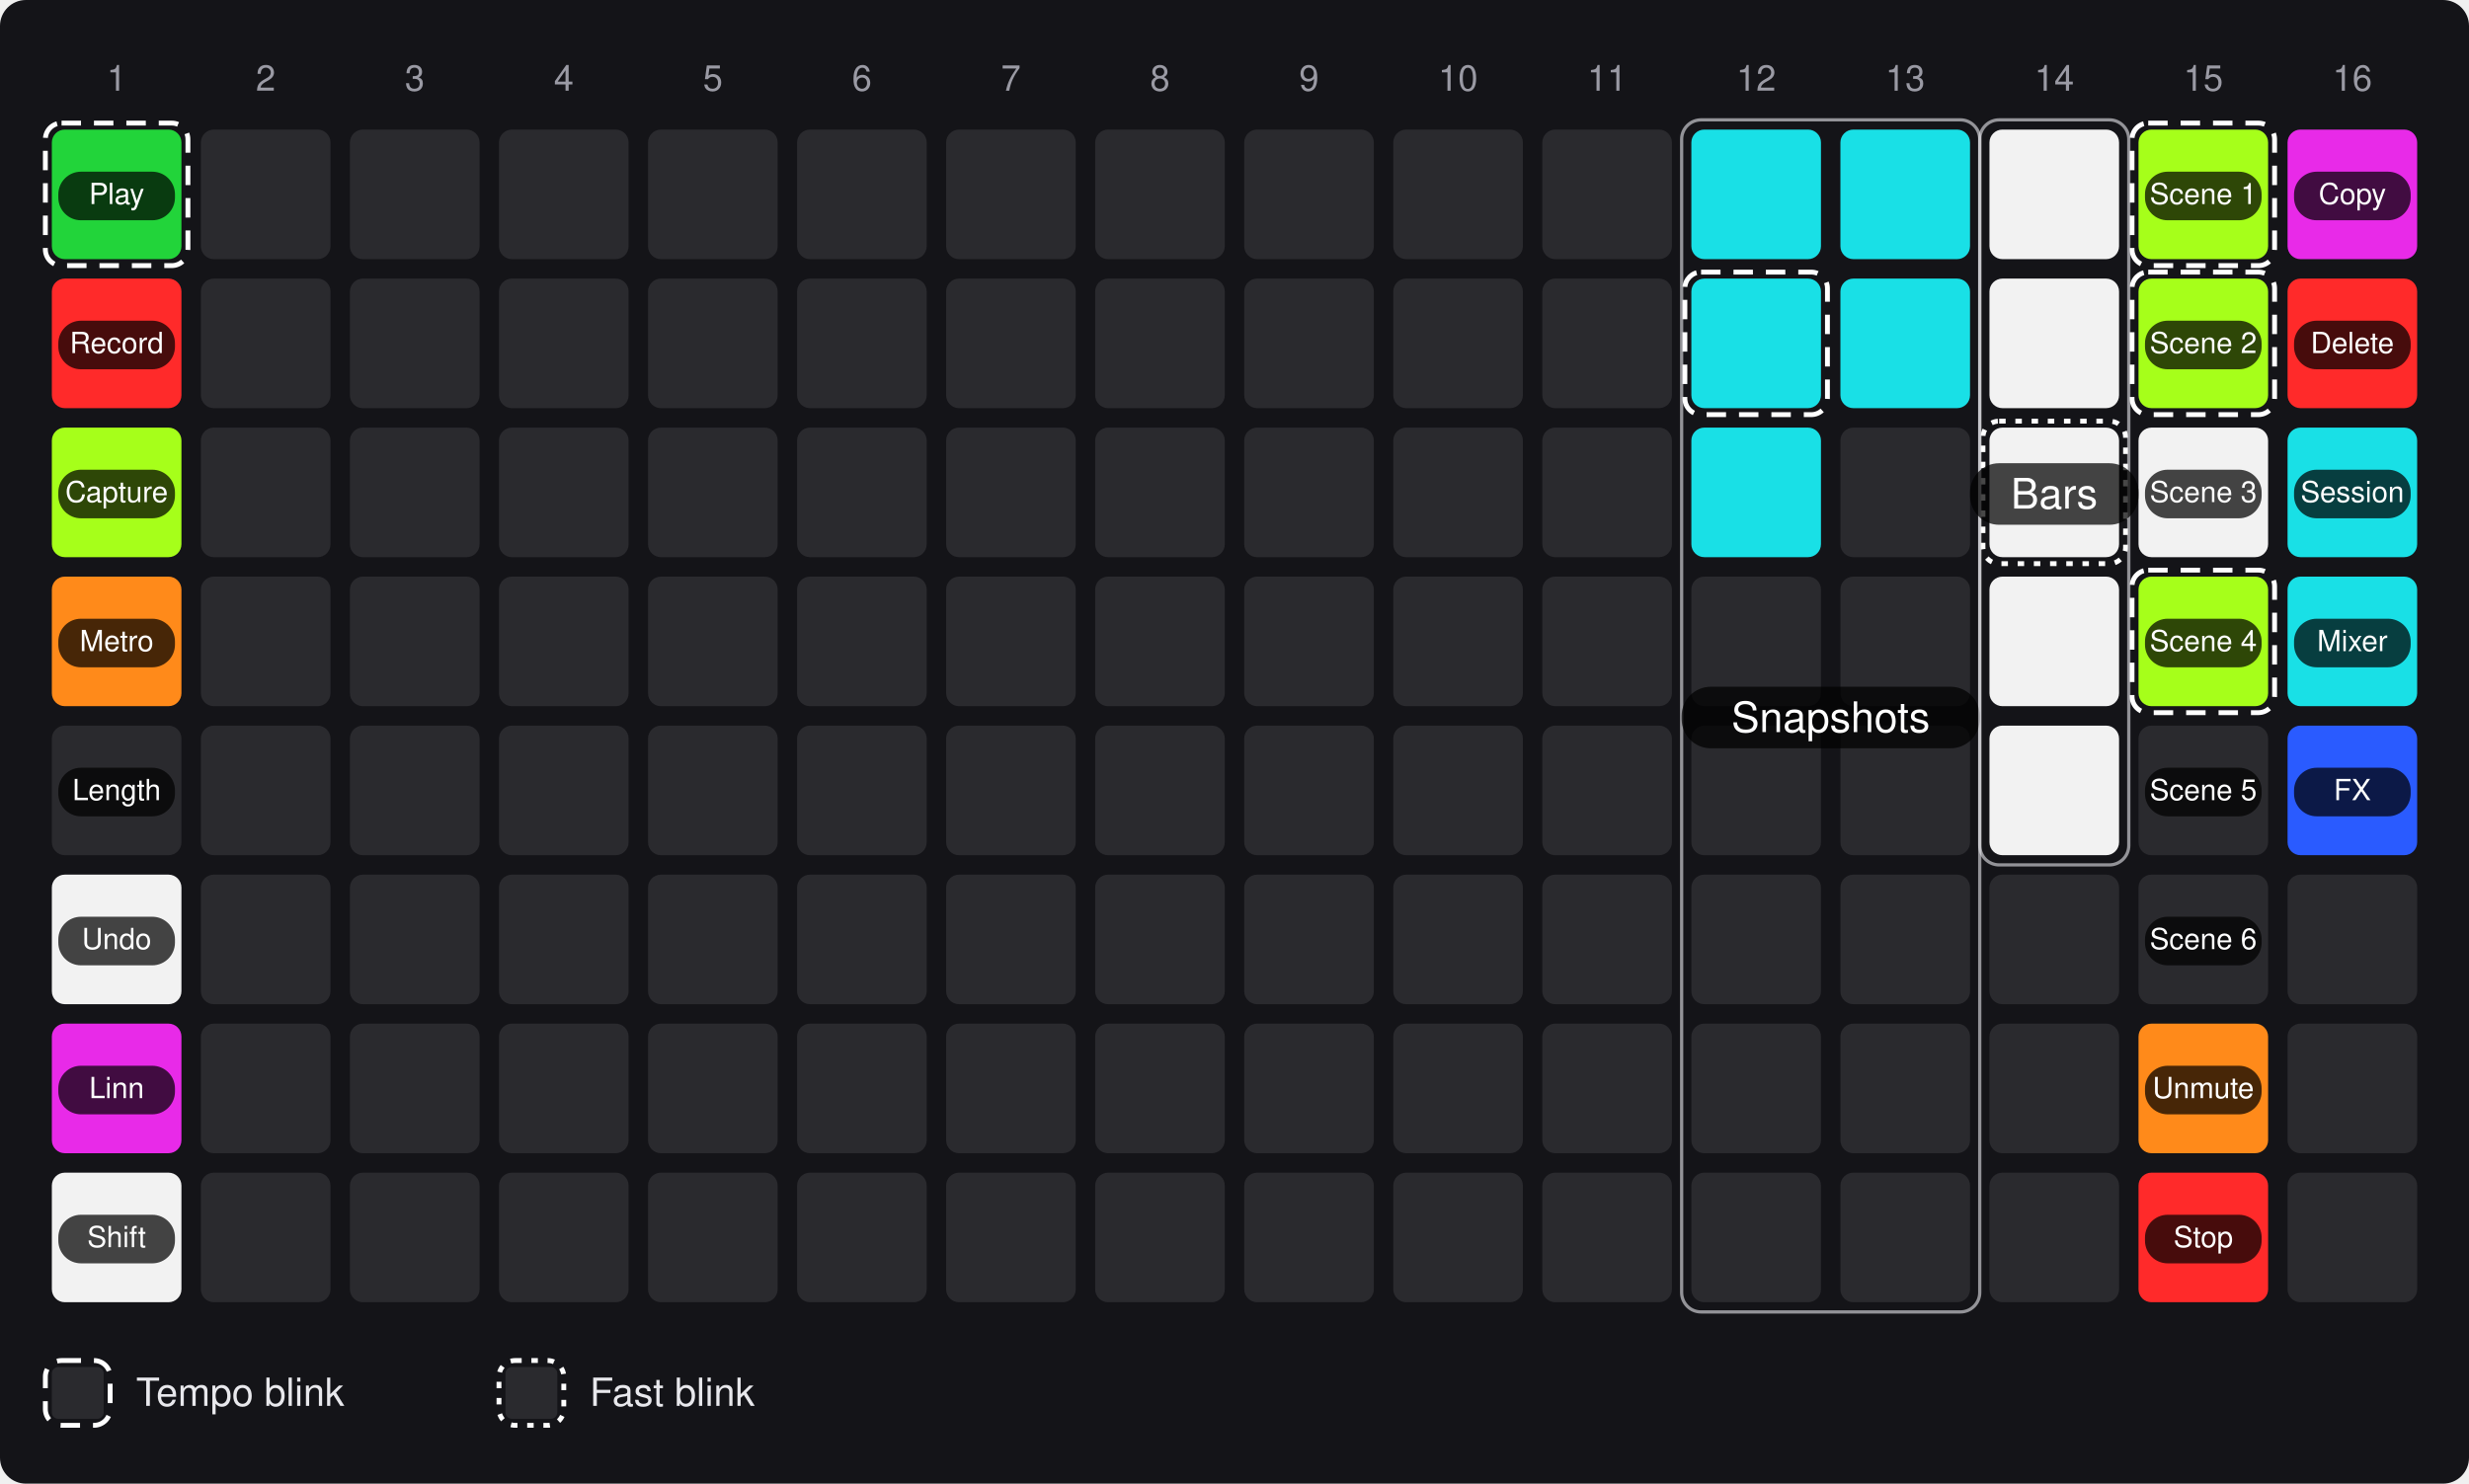
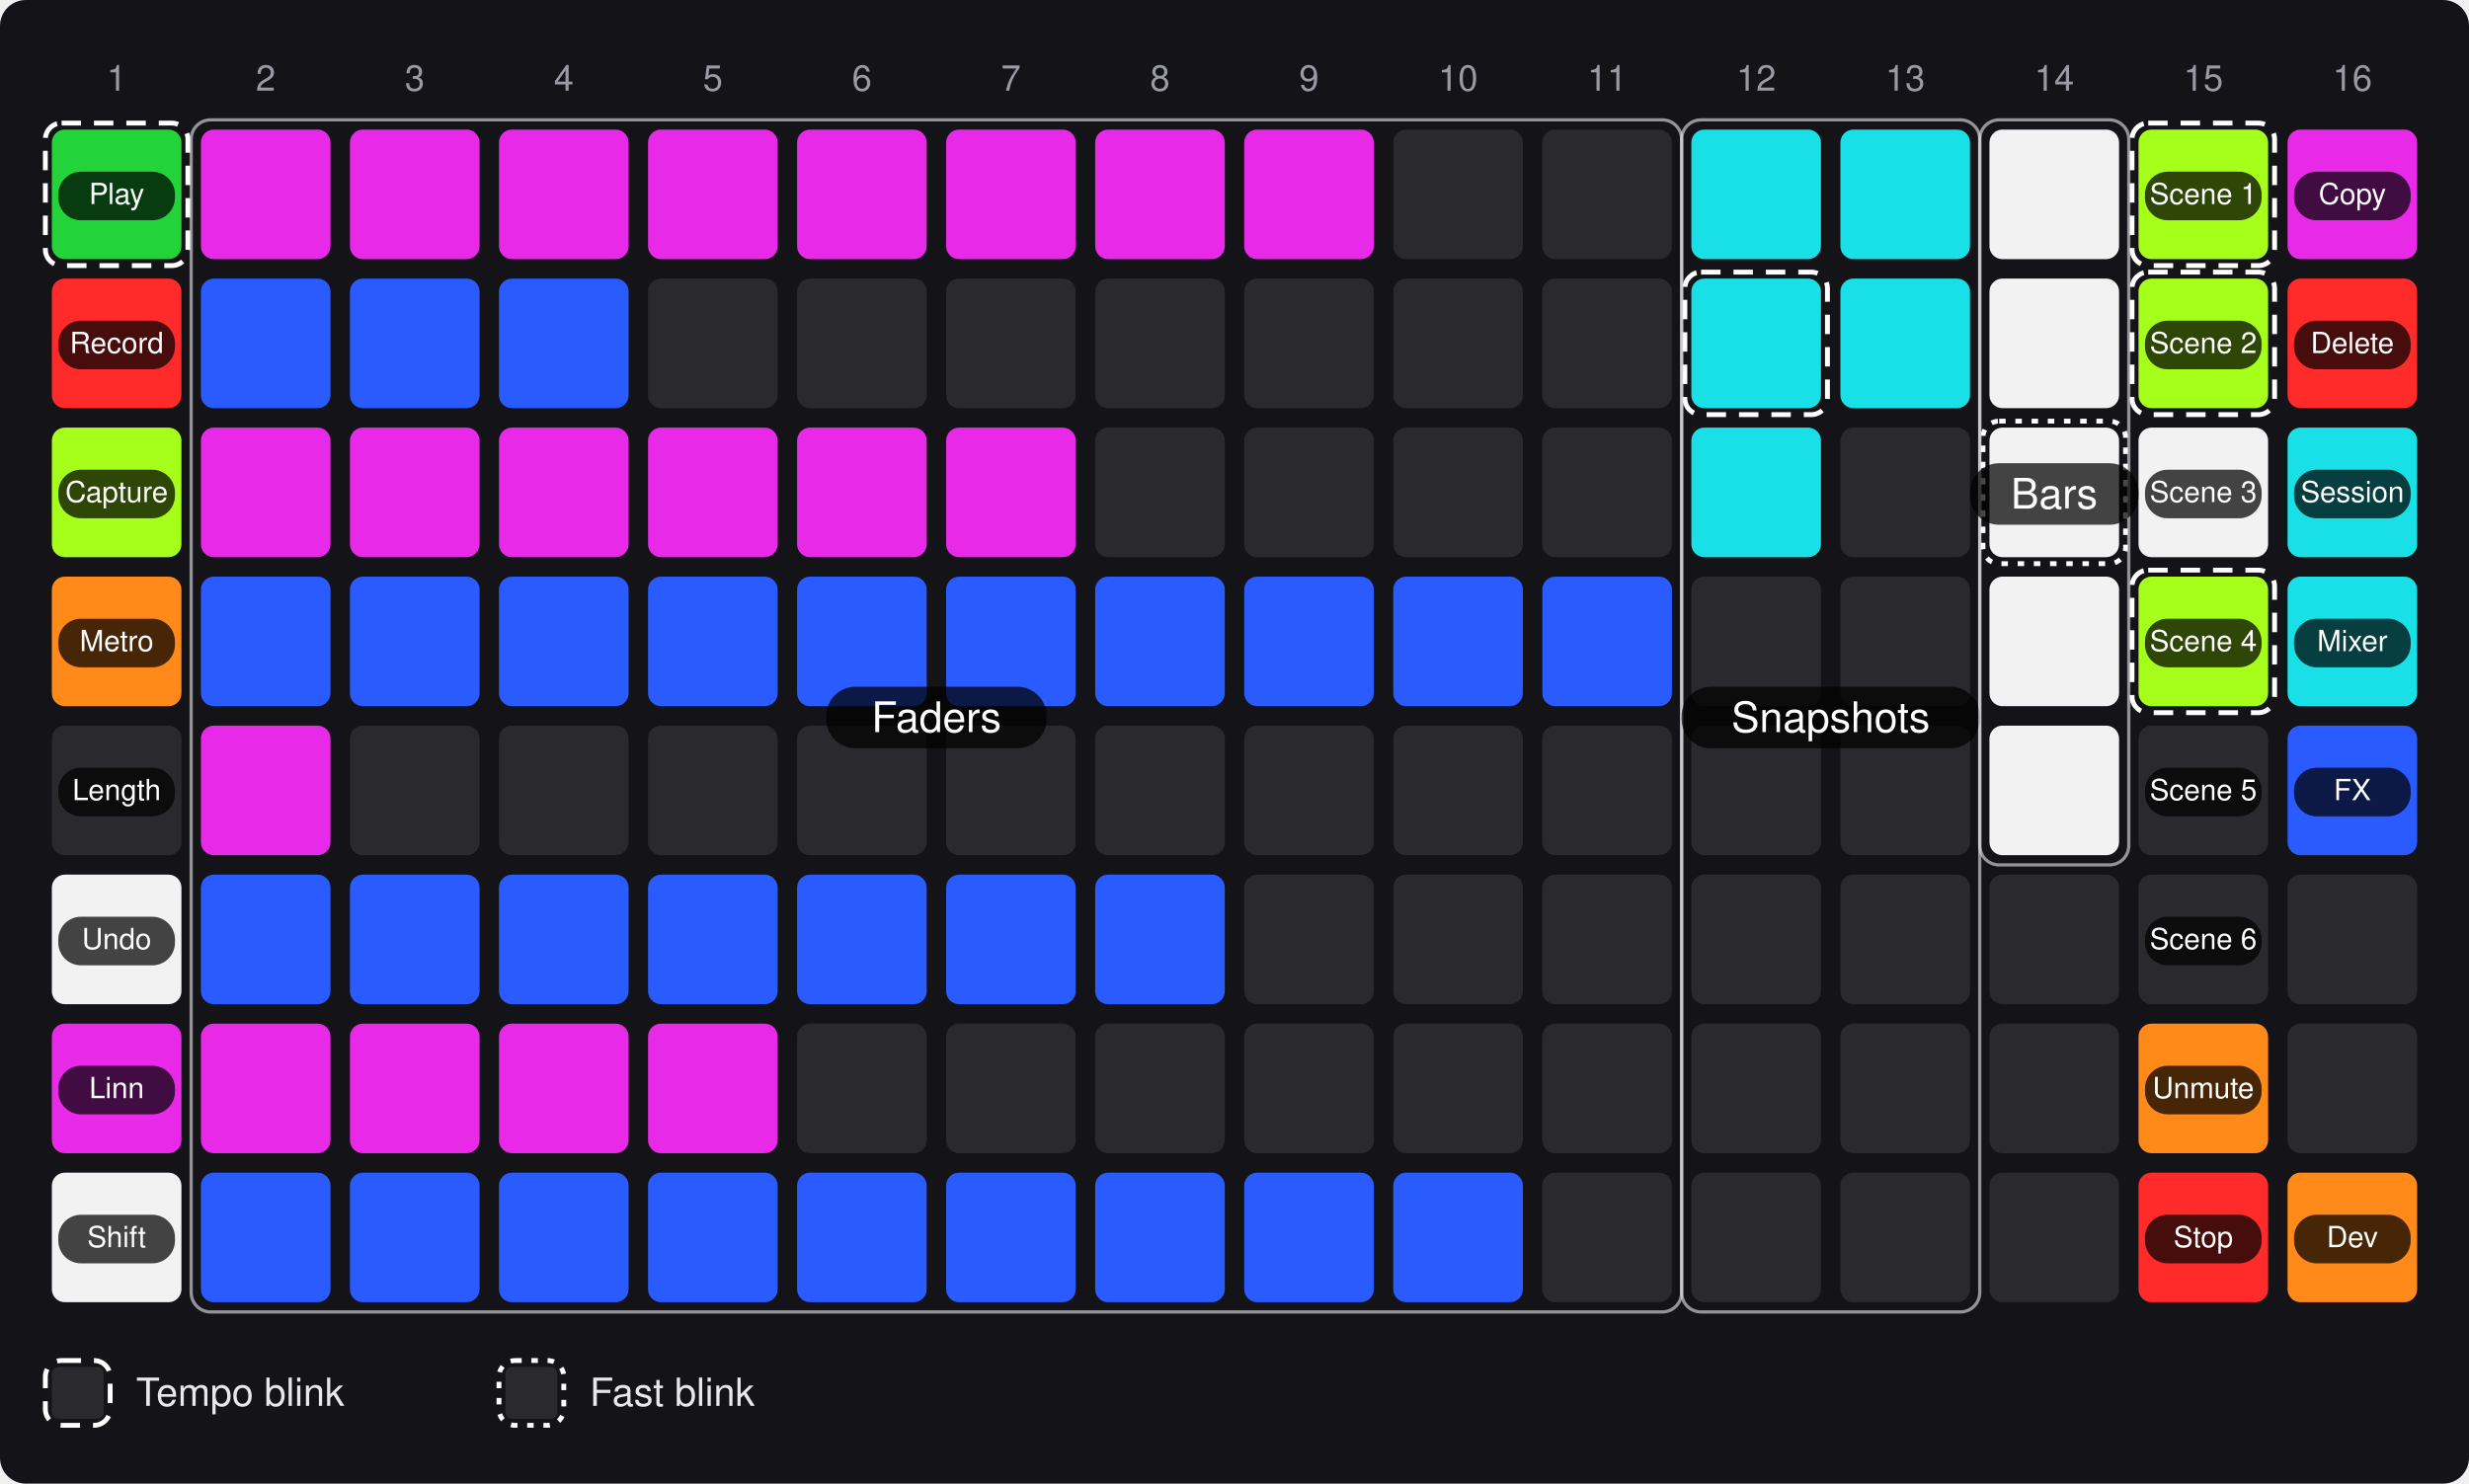
<svg xmlns="http://www.w3.org/2000/svg" width="762" height="458" viewBox="0 0 762 458" font-family="Helvetica, Arial, sans-serif">
  <rect x="0" y="0" width="762" height="458" rx="8" fill="#141418" />
  <text x="36" y="28" font-size="11" fill="#9a9aa4" text-anchor="middle">1</text>
  <text x="82" y="28" font-size="11" fill="#9a9aa4" text-anchor="middle">2</text>
  <text x="128" y="28" font-size="11" fill="#9a9aa4" text-anchor="middle">3</text>
  <text x="174" y="28" font-size="11" fill="#9a9aa4" text-anchor="middle">4</text>
  <text x="220" y="28" font-size="11" fill="#9a9aa4" text-anchor="middle">5</text>
  <text x="266" y="28" font-size="11" fill="#9a9aa4" text-anchor="middle">6</text>
  <text x="312" y="28" font-size="11" fill="#9a9aa4" text-anchor="middle">7</text>
  <text x="358" y="28" font-size="11" fill="#9a9aa4" text-anchor="middle">8</text>
  <text x="404" y="28" font-size="11" fill="#9a9aa4" text-anchor="middle">9</text>
  <text x="450" y="28" font-size="11" fill="#9a9aa4" text-anchor="middle">10</text>
  <text x="496" y="28" font-size="11" fill="#9a9aa4" text-anchor="middle">11</text>
  <text x="542" y="28" font-size="11" fill="#9a9aa4" text-anchor="middle">12</text>
  <text x="588" y="28" font-size="11" fill="#9a9aa4" text-anchor="middle">13</text>
  <text x="634" y="28" font-size="11" fill="#9a9aa4" text-anchor="middle">14</text>
  <text x="680" y="28" font-size="11" fill="#9a9aa4" text-anchor="middle">15</text>
  <text x="726" y="28" font-size="11" fill="#9a9aa4" text-anchor="middle">16</text>
  <rect x="16" y="40" width="40" height="40" rx="4" fill="#22d43a" />
  <rect x="14" y="38" width="44" height="44" rx="5" fill="none" stroke="#ffffff" stroke-width="1.5" stroke-dasharray="6 4" />
  <rect x="16" y="86" width="40" height="40" rx="4" fill="#ff2a2a" />
  <rect x="16" y="132" width="40" height="40" rx="4" fill="#a6ff1a" />
  <rect x="16" y="178" width="40" height="40" rx="4" fill="#ff8a1a" />
  <rect x="16" y="224" width="40" height="40" rx="4" fill="#2a2a2e" />
  <rect x="16" y="270" width="40" height="40" rx="4" fill="#f2f2f2" />
  <rect x="16" y="316" width="40" height="40" rx="4" fill="#e82ae8" />
  <rect x="16" y="362" width="40" height="40" rx="4" fill="#f2f2f2" />
-   <rect x="62" y="40" width="40" height="40" rx="4" fill="#2a2a2e" />
-   <rect x="62" y="86" width="40" height="40" rx="4" fill="#2a2a2e" />
-   <rect x="62" y="132" width="40" height="40" rx="4" fill="#2a2a2e" />
-   <rect x="62" y="178" width="40" height="40" rx="4" fill="#2a2a2e" />
-   <rect x="62" y="224" width="40" height="40" rx="4" fill="#2a2a2e" />
-   <rect x="62" y="270" width="40" height="40" rx="4" fill="#2a2a2e" />
-   <rect x="62" y="316" width="40" height="40" rx="4" fill="#2a2a2e" />
-   <rect x="62" y="362" width="40" height="40" rx="4" fill="#2a2a2e" />
-   <rect x="108" y="40" width="40" height="40" rx="4" fill="#2a2a2e" />
-   <rect x="108" y="86" width="40" height="40" rx="4" fill="#2a2a2e" />
-   <rect x="108" y="132" width="40" height="40" rx="4" fill="#2a2a2e" />
-   <rect x="108" y="178" width="40" height="40" rx="4" fill="#2a2a2e" />
+   <rect x="62" y="40" width="40" height="40" rx="4" fill="#e82ae8" />
+   <rect x="62" y="86" width="40" height="40" rx="4" fill="#2a5bff" />
+   <rect x="62" y="132" width="40" height="40" rx="4" fill="#e82ae8" />
+   <rect x="62" y="178" width="40" height="40" rx="4" fill="#2a5bff" />
+   <rect x="62" y="224" width="40" height="40" rx="4" fill="#e82ae8" />
+   <rect x="62" y="270" width="40" height="40" rx="4" fill="#2a5bff" />
+   <rect x="62" y="316" width="40" height="40" rx="4" fill="#e82ae8" />
+   <rect x="62" y="362" width="40" height="40" rx="4" fill="#2a5bff" />
+   <rect x="108" y="40" width="40" height="40" rx="4" fill="#e82ae8" />
+   <rect x="108" y="86" width="40" height="40" rx="4" fill="#2a5bff" />
+   <rect x="108" y="132" width="40" height="40" rx="4" fill="#e82ae8" />
+   <rect x="108" y="178" width="40" height="40" rx="4" fill="#2a5bff" />
  <rect x="108" y="224" width="40" height="40" rx="4" fill="#2a2a2e" />
-   <rect x="108" y="270" width="40" height="40" rx="4" fill="#2a2a2e" />
-   <rect x="108" y="316" width="40" height="40" rx="4" fill="#2a2a2e" />
-   <rect x="108" y="362" width="40" height="40" rx="4" fill="#2a2a2e" />
-   <rect x="154" y="40" width="40" height="40" rx="4" fill="#2a2a2e" />
-   <rect x="154" y="86" width="40" height="40" rx="4" fill="#2a2a2e" />
-   <rect x="154" y="132" width="40" height="40" rx="4" fill="#2a2a2e" />
-   <rect x="154" y="178" width="40" height="40" rx="4" fill="#2a2a2e" />
+   <rect x="108" y="270" width="40" height="40" rx="4" fill="#2a5bff" />
+   <rect x="108" y="316" width="40" height="40" rx="4" fill="#e82ae8" />
+   <rect x="108" y="362" width="40" height="40" rx="4" fill="#2a5bff" />
+   <rect x="154" y="40" width="40" height="40" rx="4" fill="#e82ae8" />
+   <rect x="154" y="86" width="40" height="40" rx="4" fill="#2a5bff" />
+   <rect x="154" y="132" width="40" height="40" rx="4" fill="#e82ae8" />
+   <rect x="154" y="178" width="40" height="40" rx="4" fill="#2a5bff" />
  <rect x="154" y="224" width="40" height="40" rx="4" fill="#2a2a2e" />
-   <rect x="154" y="270" width="40" height="40" rx="4" fill="#2a2a2e" />
-   <rect x="154" y="316" width="40" height="40" rx="4" fill="#2a2a2e" />
-   <rect x="154" y="362" width="40" height="40" rx="4" fill="#2a2a2e" />
-   <rect x="200" y="40" width="40" height="40" rx="4" fill="#2a2a2e" />
+   <rect x="154" y="270" width="40" height="40" rx="4" fill="#2a5bff" />
+   <rect x="154" y="316" width="40" height="40" rx="4" fill="#e82ae8" />
+   <rect x="154" y="362" width="40" height="40" rx="4" fill="#2a5bff" />
+   <rect x="200" y="40" width="40" height="40" rx="4" fill="#e82ae8" />
  <rect x="200" y="86" width="40" height="40" rx="4" fill="#2a2a2e" />
-   <rect x="200" y="132" width="40" height="40" rx="4" fill="#2a2a2e" />
-   <rect x="200" y="178" width="40" height="40" rx="4" fill="#2a2a2e" />
+   <rect x="200" y="132" width="40" height="40" rx="4" fill="#e82ae8" />
+   <rect x="200" y="178" width="40" height="40" rx="4" fill="#2a5bff" />
  <rect x="200" y="224" width="40" height="40" rx="4" fill="#2a2a2e" />
-   <rect x="200" y="270" width="40" height="40" rx="4" fill="#2a2a2e" />
-   <rect x="200" y="316" width="40" height="40" rx="4" fill="#2a2a2e" />
-   <rect x="200" y="362" width="40" height="40" rx="4" fill="#2a2a2e" />
-   <rect x="246" y="40" width="40" height="40" rx="4" fill="#2a2a2e" />
+   <rect x="200" y="270" width="40" height="40" rx="4" fill="#2a5bff" />
+   <rect x="200" y="316" width="40" height="40" rx="4" fill="#e82ae8" />
+   <rect x="200" y="362" width="40" height="40" rx="4" fill="#2a5bff" />
+   <rect x="246" y="40" width="40" height="40" rx="4" fill="#e82ae8" />
  <rect x="246" y="86" width="40" height="40" rx="4" fill="#2a2a2e" />
-   <rect x="246" y="132" width="40" height="40" rx="4" fill="#2a2a2e" />
-   <rect x="246" y="178" width="40" height="40" rx="4" fill="#2a2a2e" />
+   <rect x="246" y="132" width="40" height="40" rx="4" fill="#e82ae8" />
+   <rect x="246" y="178" width="40" height="40" rx="4" fill="#2a5bff" />
  <rect x="246" y="224" width="40" height="40" rx="4" fill="#2a2a2e" />
-   <rect x="246" y="270" width="40" height="40" rx="4" fill="#2a2a2e" />
+   <rect x="246" y="270" width="40" height="40" rx="4" fill="#2a5bff" />
  <rect x="246" y="316" width="40" height="40" rx="4" fill="#2a2a2e" />
-   <rect x="246" y="362" width="40" height="40" rx="4" fill="#2a2a2e" />
-   <rect x="292" y="40" width="40" height="40" rx="4" fill="#2a2a2e" />
+   <rect x="246" y="362" width="40" height="40" rx="4" fill="#2a5bff" />
+   <rect x="292" y="40" width="40" height="40" rx="4" fill="#e82ae8" />
  <rect x="292" y="86" width="40" height="40" rx="4" fill="#2a2a2e" />
-   <rect x="292" y="132" width="40" height="40" rx="4" fill="#2a2a2e" />
-   <rect x="292" y="178" width="40" height="40" rx="4" fill="#2a2a2e" />
+   <rect x="292" y="132" width="40" height="40" rx="4" fill="#e82ae8" />
+   <rect x="292" y="178" width="40" height="40" rx="4" fill="#2a5bff" />
  <rect x="292" y="224" width="40" height="40" rx="4" fill="#2a2a2e" />
-   <rect x="292" y="270" width="40" height="40" rx="4" fill="#2a2a2e" />
+   <rect x="292" y="270" width="40" height="40" rx="4" fill="#2a5bff" />
  <rect x="292" y="316" width="40" height="40" rx="4" fill="#2a2a2e" />
-   <rect x="292" y="362" width="40" height="40" rx="4" fill="#2a2a2e" />
-   <rect x="338" y="40" width="40" height="40" rx="4" fill="#2a2a2e" />
+   <rect x="292" y="362" width="40" height="40" rx="4" fill="#2a5bff" />
+   <rect x="338" y="40" width="40" height="40" rx="4" fill="#e82ae8" />
  <rect x="338" y="86" width="40" height="40" rx="4" fill="#2a2a2e" />
  <rect x="338" y="132" width="40" height="40" rx="4" fill="#2a2a2e" />
-   <rect x="338" y="178" width="40" height="40" rx="4" fill="#2a2a2e" />
+   <rect x="338" y="178" width="40" height="40" rx="4" fill="#2a5bff" />
  <rect x="338" y="224" width="40" height="40" rx="4" fill="#2a2a2e" />
-   <rect x="338" y="270" width="40" height="40" rx="4" fill="#2a2a2e" />
+   <rect x="338" y="270" width="40" height="40" rx="4" fill="#2a5bff" />
  <rect x="338" y="316" width="40" height="40" rx="4" fill="#2a2a2e" />
-   <rect x="338" y="362" width="40" height="40" rx="4" fill="#2a2a2e" />
-   <rect x="384" y="40" width="40" height="40" rx="4" fill="#2a2a2e" />
+   <rect x="338" y="362" width="40" height="40" rx="4" fill="#2a5bff" />
+   <rect x="384" y="40" width="40" height="40" rx="4" fill="#e82ae8" />
  <rect x="384" y="86" width="40" height="40" rx="4" fill="#2a2a2e" />
  <rect x="384" y="132" width="40" height="40" rx="4" fill="#2a2a2e" />
-   <rect x="384" y="178" width="40" height="40" rx="4" fill="#2a2a2e" />
+   <rect x="384" y="178" width="40" height="40" rx="4" fill="#2a5bff" />
  <rect x="384" y="224" width="40" height="40" rx="4" fill="#2a2a2e" />
  <rect x="384" y="270" width="40" height="40" rx="4" fill="#2a2a2e" />
  <rect x="384" y="316" width="40" height="40" rx="4" fill="#2a2a2e" />
-   <rect x="384" y="362" width="40" height="40" rx="4" fill="#2a2a2e" />
+   <rect x="384" y="362" width="40" height="40" rx="4" fill="#2a5bff" />
  <rect x="430" y="40" width="40" height="40" rx="4" fill="#2a2a2e" />
  <rect x="430" y="86" width="40" height="40" rx="4" fill="#2a2a2e" />
  <rect x="430" y="132" width="40" height="40" rx="4" fill="#2a2a2e" />
-   <rect x="430" y="178" width="40" height="40" rx="4" fill="#2a2a2e" />
+   <rect x="430" y="178" width="40" height="40" rx="4" fill="#2a5bff" />
  <rect x="430" y="224" width="40" height="40" rx="4" fill="#2a2a2e" />
  <rect x="430" y="270" width="40" height="40" rx="4" fill="#2a2a2e" />
  <rect x="430" y="316" width="40" height="40" rx="4" fill="#2a2a2e" />
-   <rect x="430" y="362" width="40" height="40" rx="4" fill="#2a2a2e" />
+   <rect x="430" y="362" width="40" height="40" rx="4" fill="#2a5bff" />
  <rect x="476" y="40" width="40" height="40" rx="4" fill="#2a2a2e" />
  <rect x="476" y="86" width="40" height="40" rx="4" fill="#2a2a2e" />
  <rect x="476" y="132" width="40" height="40" rx="4" fill="#2a2a2e" />
-   <rect x="476" y="178" width="40" height="40" rx="4" fill="#2a2a2e" />
+   <rect x="476" y="178" width="40" height="40" rx="4" fill="#2a5bff" />
  <rect x="476" y="224" width="40" height="40" rx="4" fill="#2a2a2e" />
  <rect x="476" y="270" width="40" height="40" rx="4" fill="#2a2a2e" />
  <rect x="476" y="316" width="40" height="40" rx="4" fill="#2a2a2e" />
  <rect x="476" y="362" width="40" height="40" rx="4" fill="#2a2a2e" />
  <rect x="522" y="40" width="40" height="40" rx="4" fill="#19e0e6" />
  <rect x="522" y="86" width="40" height="40" rx="4" fill="#19e0e6" />
  <rect x="520" y="84" width="44" height="44" rx="5" fill="none" stroke="#ffffff" stroke-width="1.5" stroke-dasharray="6 4" />
  <rect x="522" y="132" width="40" height="40" rx="4" fill="#19e0e6" />
  <rect x="522" y="178" width="40" height="40" rx="4" fill="#2a2a2e" />
  <rect x="522" y="224" width="40" height="40" rx="4" fill="#2a2a2e" />
  <rect x="522" y="270" width="40" height="40" rx="4" fill="#2a2a2e" />
  <rect x="522" y="316" width="40" height="40" rx="4" fill="#2a2a2e" />
  <rect x="522" y="362" width="40" height="40" rx="4" fill="#2a2a2e" />
  <rect x="568" y="40" width="40" height="40" rx="4" fill="#19e0e6" />
  <rect x="568" y="86" width="40" height="40" rx="4" fill="#19e0e6" />
  <rect x="568" y="132" width="40" height="40" rx="4" fill="#2a2a2e" />
  <rect x="568" y="178" width="40" height="40" rx="4" fill="#2a2a2e" />
  <rect x="568" y="224" width="40" height="40" rx="4" fill="#2a2a2e" />
  <rect x="568" y="270" width="40" height="40" rx="4" fill="#2a2a2e" />
  <rect x="568" y="316" width="40" height="40" rx="4" fill="#2a2a2e" />
  <rect x="568" y="362" width="40" height="40" rx="4" fill="#2a2a2e" />
  <rect x="614" y="40" width="40" height="40" rx="4" fill="#f2f2f2" />
  <rect x="614" y="86" width="40" height="40" rx="4" fill="#f2f2f2" />
  <rect x="614" y="132" width="40" height="40" rx="4" fill="#f2f2f2" />
  <rect x="612" y="130" width="44" height="44" rx="5" fill="none" stroke="#ffffff" stroke-width="1.5" stroke-dasharray="2 3" />
  <rect x="614" y="178" width="40" height="40" rx="4" fill="#f2f2f2" />
  <rect x="614" y="224" width="40" height="40" rx="4" fill="#f2f2f2" />
  <rect x="614" y="270" width="40" height="40" rx="4" fill="#2a2a2e" />
  <rect x="614" y="316" width="40" height="40" rx="4" fill="#2a2a2e" />
  <rect x="614" y="362" width="40" height="40" rx="4" fill="#2a2a2e" />
  <rect x="660" y="40" width="40" height="40" rx="4" fill="#a6ff1a" />
  <rect x="658" y="38" width="44" height="44" rx="5" fill="none" stroke="#ffffff" stroke-width="1.5" stroke-dasharray="6 4" />
  <rect x="660" y="86" width="40" height="40" rx="4" fill="#a6ff1a" />
  <rect x="658" y="84" width="44" height="44" rx="5" fill="none" stroke="#ffffff" stroke-width="1.5" stroke-dasharray="6 4" />
  <rect x="660" y="132" width="40" height="40" rx="4" fill="#f2f2f2" />
  <rect x="660" y="178" width="40" height="40" rx="4" fill="#a6ff1a" />
  <rect x="658" y="176" width="44" height="44" rx="5" fill="none" stroke="#ffffff" stroke-width="1.5" stroke-dasharray="6 4" />
  <rect x="660" y="224" width="40" height="40" rx="4" fill="#2a2a2e" />
  <rect x="660" y="270" width="40" height="40" rx="4" fill="#2a2a2e" />
  <rect x="660" y="316" width="40" height="40" rx="4" fill="#ff8a1a" />
  <rect x="660" y="362" width="40" height="40" rx="4" fill="#ff2a2a" />
  <rect x="706" y="40" width="40" height="40" rx="4" fill="#e82ae8" />
  <rect x="706" y="86" width="40" height="40" rx="4" fill="#ff2a2a" />
  <rect x="706" y="132" width="40" height="40" rx="4" fill="#19e0e6" />
  <rect x="706" y="178" width="40" height="40" rx="4" fill="#19e0e6" />
  <rect x="706" y="224" width="40" height="40" rx="4" fill="#2a5bff" />
  <rect x="706" y="270" width="40" height="40" rx="4" fill="#2a2a2e" />
  <rect x="706" y="316" width="40" height="40" rx="4" fill="#2a2a2e" />
-   <rect x="706" y="362" width="40" height="40" rx="4" fill="#2a2a2e" />
+   <rect x="706" y="362" width="40" height="40" rx="4" fill="#ff8a1a" />
  <rect x="18" y="53" width="36" height="15" rx="7" fill="#000000" fill-opacity="0.72" />
  <text x="36" y="63" font-size="9" fill="#ffffff" text-anchor="middle">Play</text>
  <rect x="18" y="99" width="36" height="15" rx="7" fill="#000000" fill-opacity="0.72" />
  <text x="36" y="109" font-size="9" fill="#ffffff" text-anchor="middle">Record</text>
  <rect x="18" y="145" width="36" height="15" rx="7" fill="#000000" fill-opacity="0.72" />
  <text x="36" y="155" font-size="9" fill="#ffffff" text-anchor="middle">Capture</text>
  <rect x="18" y="191" width="36" height="15" rx="7" fill="#000000" fill-opacity="0.72" />
  <text x="36" y="201" font-size="9" fill="#ffffff" text-anchor="middle">Metro</text>
  <rect x="18" y="237" width="36" height="15" rx="7" fill="#000000" fill-opacity="0.72" />
  <text x="36" y="247" font-size="9" fill="#ffffff" text-anchor="middle">Length</text>
  <rect x="18" y="283" width="36" height="15" rx="7" fill="#000000" fill-opacity="0.72" />
  <text x="36" y="293" font-size="9" fill="#ffffff" text-anchor="middle">Undo</text>
  <rect x="18" y="329" width="36" height="15" rx="7" fill="#000000" fill-opacity="0.72" />
  <text x="36" y="339" font-size="9" fill="#ffffff" text-anchor="middle">Linn</text>
  <rect x="18" y="375" width="36" height="15" rx="7" fill="#000000" fill-opacity="0.72" />
  <text x="36" y="385" font-size="9" fill="#ffffff" text-anchor="middle">Shift</text>
  <rect x="662" y="53" width="36" height="15" rx="7" fill="#000000" fill-opacity="0.72" />
  <text x="680" y="63" font-size="9" fill="#ffffff" text-anchor="middle">Scene 1</text>
  <rect x="662" y="99" width="36" height="15" rx="7" fill="#000000" fill-opacity="0.72" />
  <text x="680" y="109" font-size="9" fill="#ffffff" text-anchor="middle">Scene 2</text>
  <rect x="662" y="145" width="36" height="15" rx="7" fill="#000000" fill-opacity="0.72" />
  <text x="680" y="155" font-size="9" fill="#ffffff" text-anchor="middle">Scene 3</text>
  <rect x="662" y="191" width="36" height="15" rx="7" fill="#000000" fill-opacity="0.72" />
  <text x="680" y="201" font-size="9" fill="#ffffff" text-anchor="middle">Scene 4</text>
  <rect x="662" y="237" width="36" height="15" rx="7" fill="#000000" fill-opacity="0.72" />
  <text x="680" y="247" font-size="9" fill="#ffffff" text-anchor="middle">Scene 5</text>
  <rect x="662" y="283" width="36" height="15" rx="7" fill="#000000" fill-opacity="0.72" />
  <text x="680" y="293" font-size="9" fill="#ffffff" text-anchor="middle">Scene 6</text>
  <rect x="662" y="329" width="36" height="15" rx="7" fill="#000000" fill-opacity="0.72" />
  <text x="680" y="339" font-size="9" fill="#ffffff" text-anchor="middle">Unmute</text>
  <rect x="662" y="375" width="36" height="15" rx="7" fill="#000000" fill-opacity="0.72" />
  <text x="680" y="385" font-size="9" fill="#ffffff" text-anchor="middle">Stop</text>
  <rect x="708" y="53" width="36" height="15" rx="7" fill="#000000" fill-opacity="0.72" />
  <text x="726" y="63" font-size="9" fill="#ffffff" text-anchor="middle">Copy</text>
  <rect x="708" y="99" width="36" height="15" rx="7" fill="#000000" fill-opacity="0.72" />
  <text x="726" y="109" font-size="9" fill="#ffffff" text-anchor="middle">Delete</text>
  <rect x="708" y="145" width="36" height="15" rx="7" fill="#000000" fill-opacity="0.72" />
  <text x="726" y="155" font-size="9" fill="#ffffff" text-anchor="middle">Session</text>
  <rect x="708" y="191" width="36" height="15" rx="7" fill="#000000" fill-opacity="0.72" />
  <text x="726" y="201" font-size="9" fill="#ffffff" text-anchor="middle">Mixer</text>
  <rect x="708" y="237" width="36" height="15" rx="7" fill="#000000" fill-opacity="0.72" />
  <text x="726" y="247" font-size="9" fill="#ffffff" text-anchor="middle">FX</text>
+   <rect x="708" y="375" width="36" height="15" rx="7" fill="#000000" fill-opacity="0.72" />
+   <text x="726" y="385" font-size="9" fill="#ffffff" text-anchor="middle">Dev</text>
+   <rect x="59" y="37" width="460" height="368" rx="6" fill="none" stroke="#e8e8ec" stroke-width="1" stroke-opacity="0.6" />
+   <rect x="255" y="212" width="68" height="19" rx="9" fill="#000000" fill-opacity="0.72" />
+   <text x="289" y="226" font-size="13" fill="#ffffff" text-anchor="middle">Faders</text>
  <rect x="519" y="37" width="92" height="368" rx="6" fill="none" stroke="#e8e8ec" stroke-width="1" stroke-opacity="0.6" />
  <rect x="519" y="212" width="92" height="19" rx="9" fill="#000000" fill-opacity="0.72" />
  <text x="565" y="226" font-size="13" fill="#ffffff" text-anchor="middle">Snapshots</text>
  <rect x="611" y="37" width="46" height="230" rx="6" fill="none" stroke="#e8e8ec" stroke-width="1" stroke-opacity="0.6" />
  <rect x="608" y="143" width="52" height="19" rx="9" fill="#000000" fill-opacity="0.72" />
  <text x="634" y="157" font-size="13" fill="#ffffff" text-anchor="middle">Bars</text>
  <rect x="16" y="422" width="16" height="16" rx="2" fill="#2a2a2e" />
  <rect x="14" y="420" width="20" height="20" rx="5" fill="none" stroke="#ffffff" stroke-width="1.5" stroke-dasharray="6 4" />
  <text x="42" y="434" font-size="12" fill="#e8e8ec">Tempo blink</text>
  <rect x="156" y="422" width="16" height="16" rx="2" fill="#2a2a2e" />
  <rect x="154" y="420" width="20" height="20" rx="5" fill="none" stroke="#ffffff" stroke-width="1.5" stroke-dasharray="2 3" />
  <text x="182" y="434" font-size="12" fill="#e8e8ec">Fast blink</text>
</svg>
